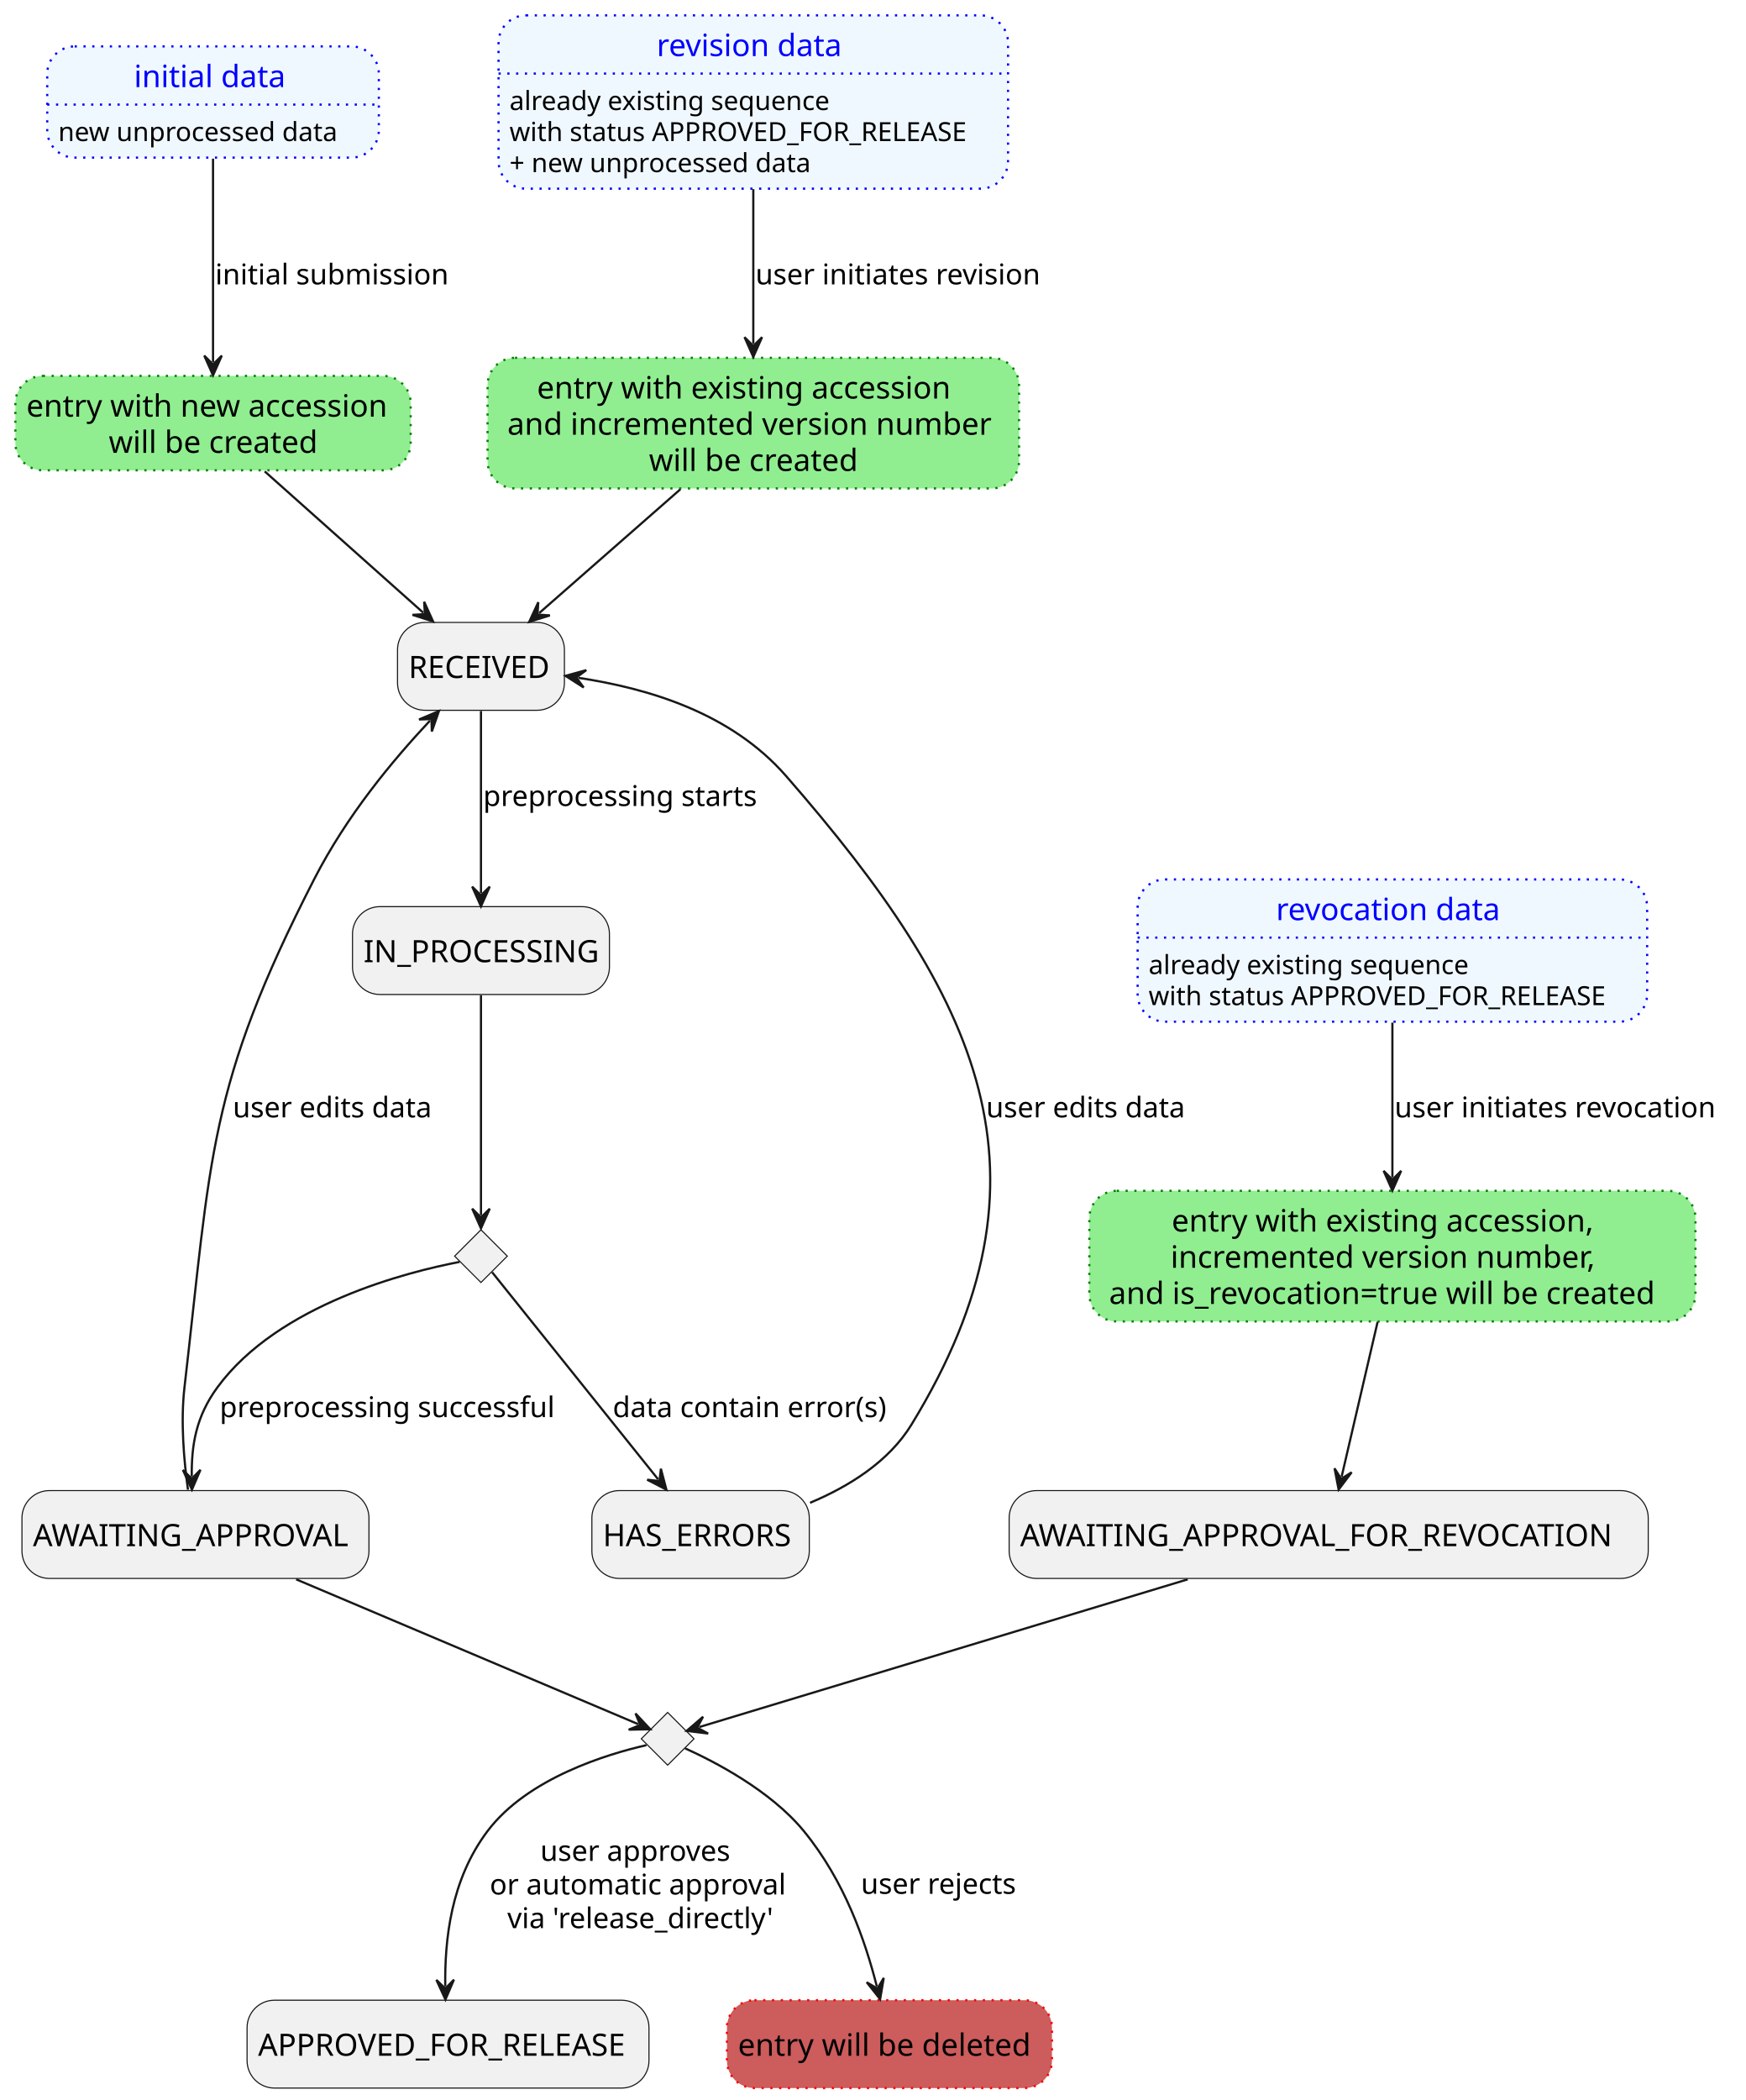
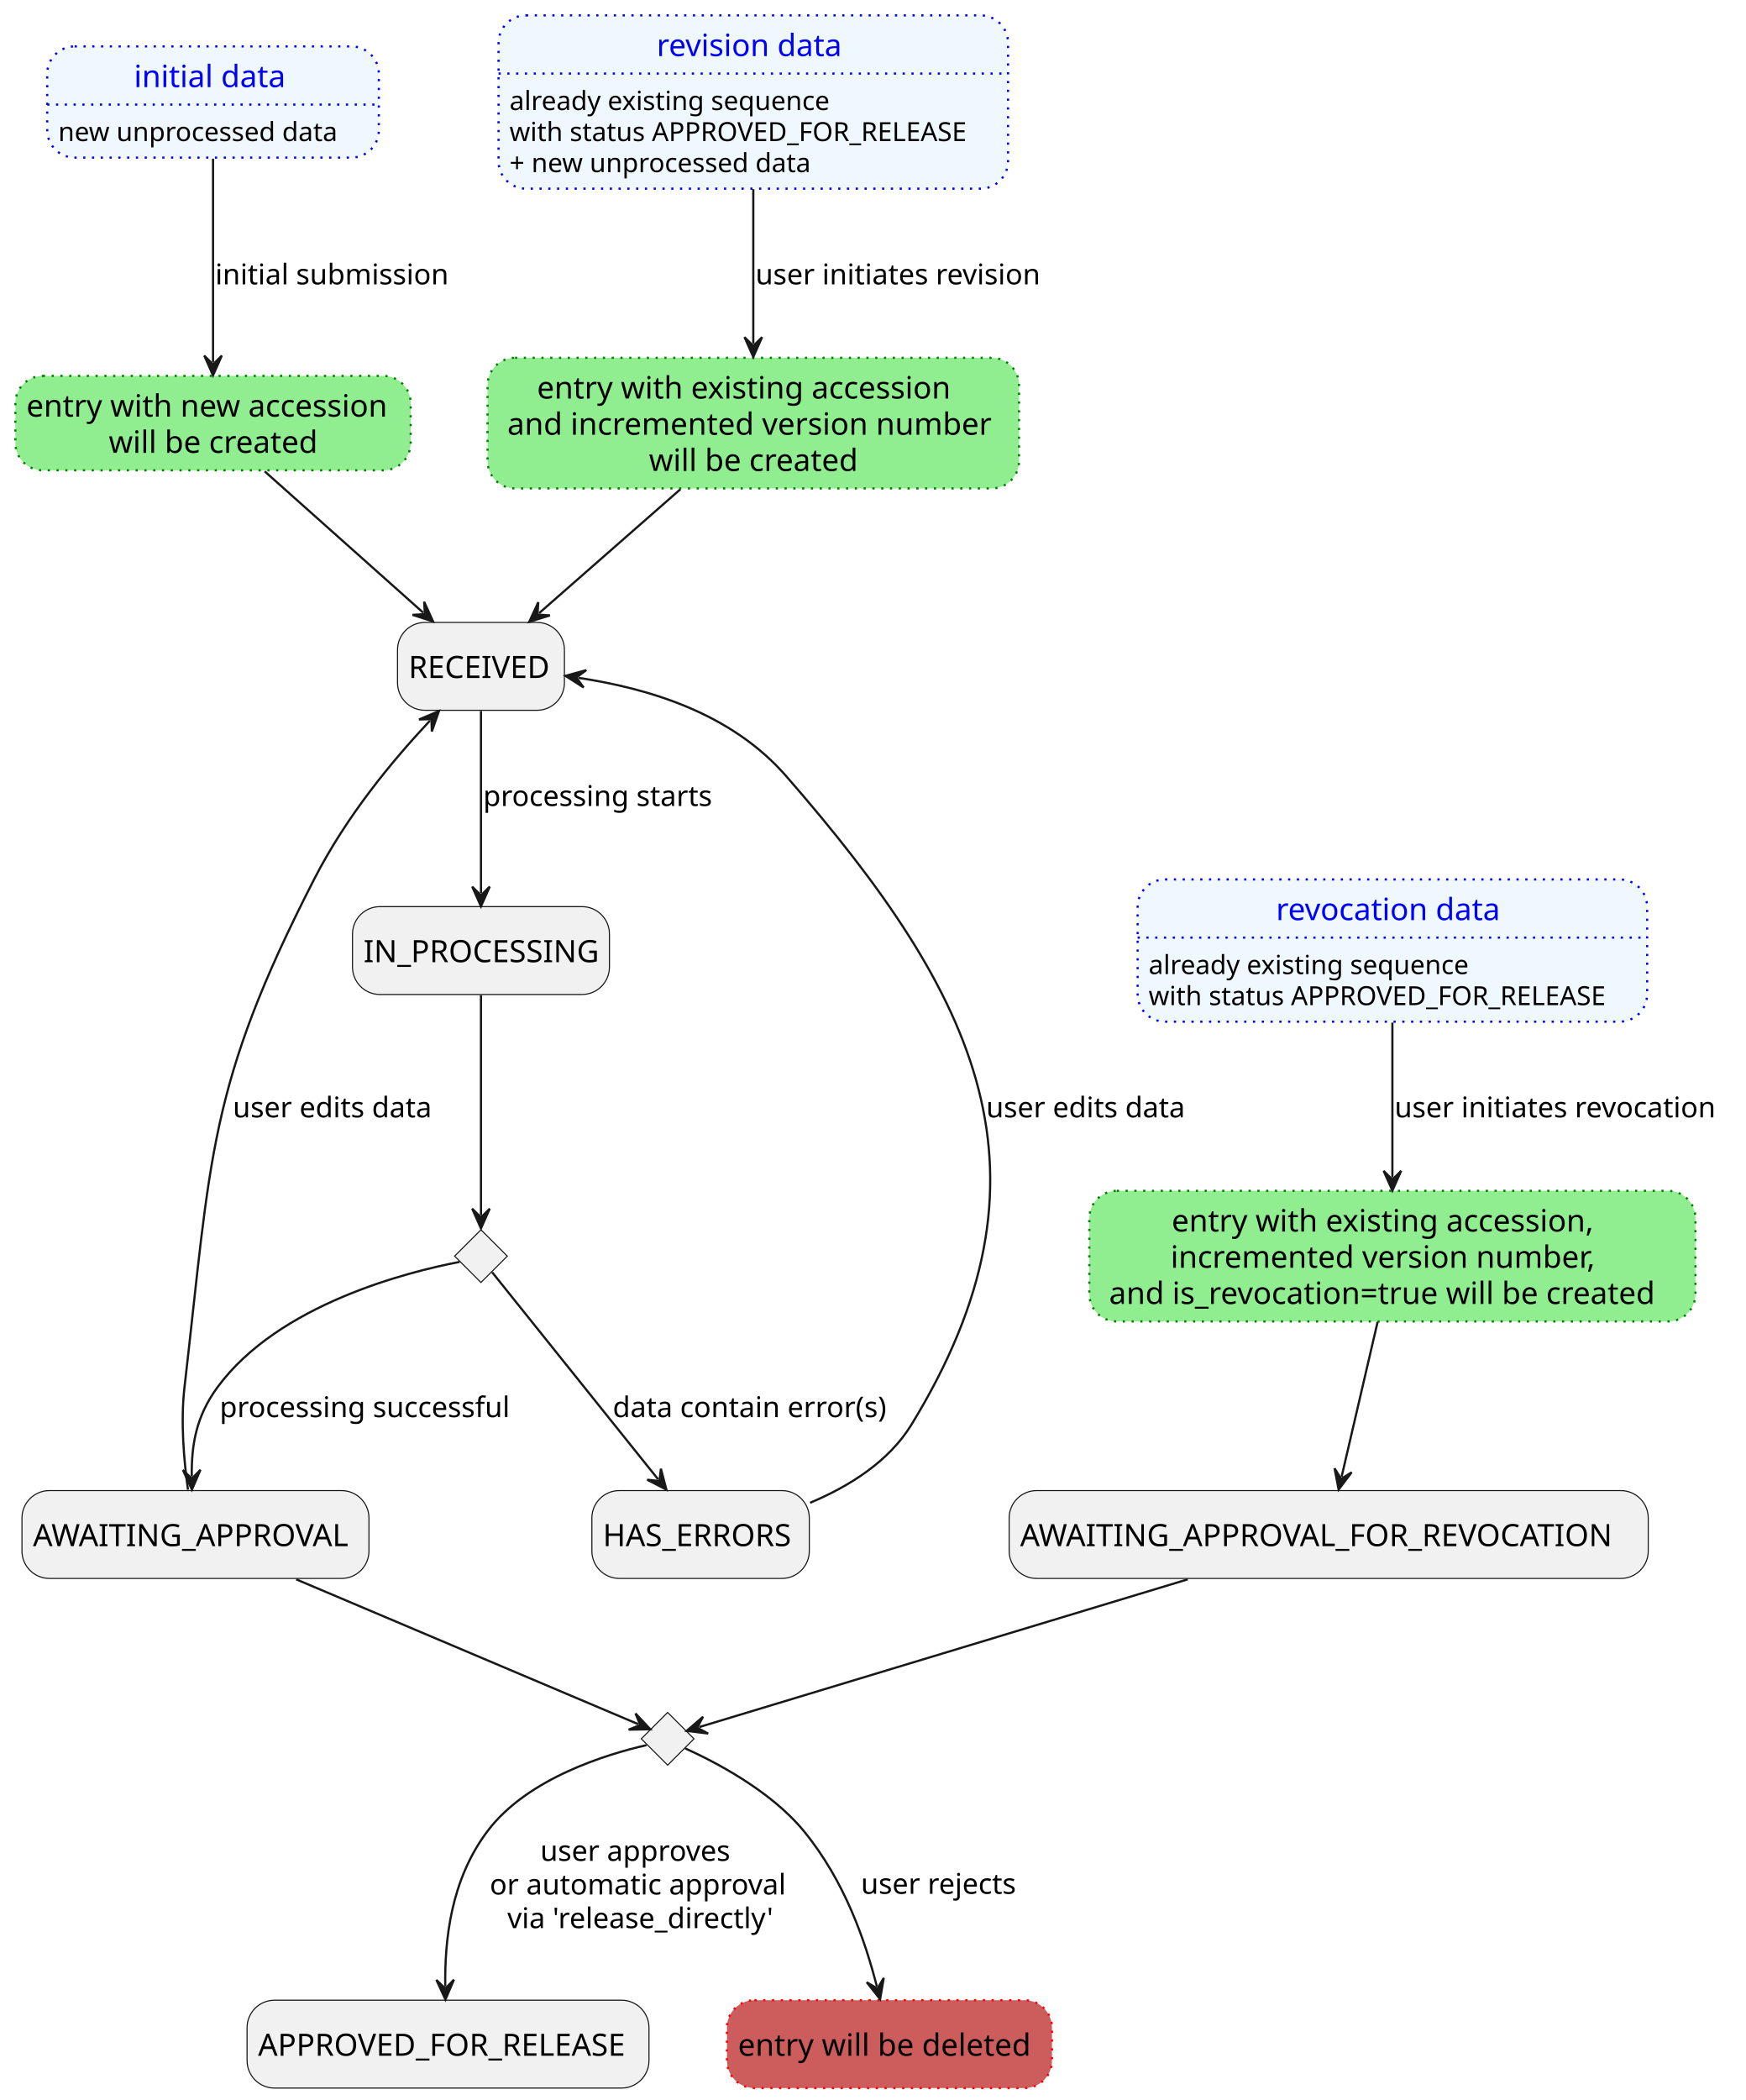
<svg xmlns="http://www.w3.org/2000/svg" contentStyleType="text/css" height="956px" preserveAspectRatio="none" style="width:795px;height:956px;background:#FFFFFF;" version="1.1" viewBox="0 0 795 956" width="795px" zoomAndPan="magnify">
  <defs />
  <g>
    <g id="INITIAL_DATA">
      <rect fill="#F0F8FF" height="50.621" rx="12.5" ry="12.5" style="stroke:#0000FF;stroke-width:1.0;stroke-dasharray:1.0,3.0;" width="151" x="21.5" y="21.13" />
      <line style="stroke:#0000FF;stroke-width:1.0;stroke-dasharray:1.0,3.0;" x1="21.5" x2="172.5" y1="47.618" y2="47.618" />
      <text fill="#0000FF" font-family="sans-serif" font-size="14" lengthAdjust="spacing" textLength="72" x="61" y="39.665">initial data</text>
      <text fill="#000000" font-family="sans-serif" font-size="12" lengthAdjust="spacing" textLength="131" x="26.5" y="64.22">new unprocessed data</text>
    </g>
    <g id="REVISION_DATA">
      <rect fill="#F0F8FF" height="78.887" rx="12.5" ry="12.5" style="stroke:#0000FF;stroke-width:1.0;stroke-dasharray:1.0,3.0;" width="232" x="227" y="7" />
      <line style="stroke:#0000FF;stroke-width:1.0;stroke-dasharray:1.0,3.0;" x1="227" x2="459" y1="33.488" y2="33.488" />
      <text fill="#0000FF" font-family="sans-serif" font-size="14" lengthAdjust="spacing" textLength="88" x="299" y="25.535">revision data</text>
      <text fill="#000000" font-family="sans-serif" font-size="12" lengthAdjust="spacing" textLength="150" x="232" y="50.09">already existing sequence</text>
      <text fill="#000000" font-family="sans-serif" font-size="12" lengthAdjust="spacing" textLength="212" x="232" y="64.223">with status APPROVED_FOR_RELEASE</text>
      <text fill="#000000" font-family="sans-serif" font-size="12" lengthAdjust="spacing" textLength="145" x="232" y="78.356">+ new unprocessed data</text>
    </g>
    <g id="REVOKED_DATA">
      <rect fill="#F0F8FF" height="64.754" rx="12.5" ry="12.5" style="stroke:#0000FF;stroke-width:1.0;stroke-dasharray:1.0,3.0;" width="232" x="518" y="400.35" />
      <line style="stroke:#0000FF;stroke-width:1.0;stroke-dasharray:1.0,3.0;" x1="518" x2="750" y1="426.838" y2="426.838" />
      <text fill="#0000FF" font-family="sans-serif" font-size="14" lengthAdjust="spacing" textLength="106" x="581" y="418.885">revocation data</text>
      <text fill="#000000" font-family="sans-serif" font-size="12" lengthAdjust="spacing" textLength="150" x="523" y="443.44">already existing sequence</text>
      <text fill="#000000" font-family="sans-serif" font-size="12" lengthAdjust="spacing" textLength="212" x="523" y="457.573">with status APPROVED_FOR_RELEASE</text>
    </g>
    <rect fill="#F1F1F1" height="40" rx="12.5" ry="12.5" style="stroke:#181818;stroke-width:0.5;" width="291" x="459.5" y="678.57" />
    <text fill="#000000" font-family="sans-serif" font-size="14" lengthAdjust="spacing" textLength="281" x="464.5" y="703.861">AWAITING_APPROVAL_FOR_REVOCATION</text>
    <rect fill="#F1F1F1" height="40" rx="12.5" ry="12.5" style="stroke:#181818;stroke-width:0.5;" width="76" x="181" y="283.35" />
    <text fill="#000000" font-family="sans-serif" font-size="14" lengthAdjust="spacing" textLength="66" x="186" y="308.641">RECEIVED</text>
    <rect fill="#F1F1F1" height="40" rx="12.5" ry="12.5" style="stroke:#181818;stroke-width:0.5;" width="117" x="160.5" y="412.73" />
    <text fill="#000000" font-family="sans-serif" font-size="14" lengthAdjust="spacing" textLength="107" x="165.5" y="438.021">IN_PROCESSING</text>
    <rect fill="#F1F1F1" height="40" rx="12.5" ry="12.5" style="stroke:#181818;stroke-width:0.5;" width="99" x="269.5" y="678.57" />
    <text fill="#000000" font-family="sans-serif" font-size="14" lengthAdjust="spacing" textLength="89" x="274.5" y="703.861">HAS_ERRORS</text>
    <rect fill="#F1F1F1" height="40" rx="12.5" ry="12.5" style="stroke:#181818;stroke-width:0.5;" width="183" x="112.5" y="910.57" />
    <text fill="#000000" font-family="sans-serif" font-size="14" lengthAdjust="spacing" textLength="173" x="117.5" y="935.861">APPROVED_FOR_RELEASE</text>
    <rect fill="#F1F1F1" height="40" rx="12.5" ry="12.5" style="stroke:#181818;stroke-width:0.5;" width="158" x="10" y="678.57" />
    <text fill="#000000" font-family="sans-serif" font-size="14" lengthAdjust="spacing" textLength="148" x="15" y="703.861">AWAITING_APPROVAL</text>
    <rect fill="#90EE90" height="42.977" rx="12.5" ry="12.5" style="stroke:#008000;stroke-width:1.0;stroke-dasharray:1.0,3.0;" width="180" x="7" y="171.13" />
    <text fill="#000000" font-family="sans-serif" font-size="14" lengthAdjust="spacing" textLength="170" x="12" y="189.665">entry with new accession</text>
    <text fill="#000000" font-family="sans-serif" font-size="14" lengthAdjust="spacing" textLength="99" x="49.5" y="206.153">will be created</text>
    <rect fill="#90EE90" height="59.465" rx="12.5" ry="12.5" style="stroke:#008000;stroke-width:1.0;stroke-dasharray:1.0,3.0;" width="242" x="222" y="162.89" />
    <text fill="#000000" font-family="sans-serif" font-size="14" lengthAdjust="spacing" textLength="197" x="244.5" y="181.425">entry with existing accession</text>
    <text fill="#000000" font-family="sans-serif" font-size="14" lengthAdjust="spacing" textLength="228" x="231" y="197.913">and incremented version number</text>
    <text fill="#000000" font-family="sans-serif" font-size="14" lengthAdjust="spacing" textLength="99" x="295.5" y="214.402">will be created</text>
    <rect fill="#90EE90" height="59.465" rx="12.5" ry="12.5" style="stroke:#008000;stroke-width:1.0;stroke-dasharray:1.0,3.0;" width="276" x="496" y="542.11" />
    <text fill="#000000" font-family="sans-serif" font-size="14" lengthAdjust="spacing" textLength="201" x="533.5" y="560.645">entry with existing accession,</text>
    <text fill="#000000" font-family="sans-serif" font-size="14" lengthAdjust="spacing" textLength="202" x="533" y="577.133">incremented version number,</text>
    <text fill="#000000" font-family="sans-serif" font-size="14" lengthAdjust="spacing" textLength="262" x="505" y="593.622">and is_revocation=true will be created</text>
    <rect fill="#CD5C5C" height="40" rx="12.5" ry="12.5" style="stroke:#FF0000;stroke-width:1.0;stroke-dasharray:1.0,3.0;" width="148" x="331" y="910.57" />
    <text fill="#000000" font-family="sans-serif" font-size="14" lengthAdjust="spacing" textLength="138" x="336" y="935.861">entry will be deleted</text>
    <g id="elem_is_error">
      <polygon fill="#F1F1F1" points="219,559.84,231,571.84,219,583.84,207,571.84,219,559.84" style="stroke:#181818;stroke-width:0.5;" />
    </g>
    <g id="elem_is_approved">
      <polygon fill="#F1F1F1" points="304,779.57,316,791.57,304,803.57,292,791.57,304,779.57" style="stroke:#181818;stroke-width:0.5;" />
    </g>
    <g id="link_INITIAL_DATA_CREATING_SUBMIT">
      <path d="M97,72.23 C97,100.08 97,138.81 97,164.89 " fill="none" id="INITIAL_DATA-to-CREATING_SUBMIT" style="stroke:#181818;stroke-width:1.0;" />
      <polygon fill="#181818" points="97,170.89,101,161.89,97,165.89,93,161.89,97,170.89" style="stroke:#181818;stroke-width:1.0;" />
      <text fill="#000000" font-family="sans-serif" font-size="13" lengthAdjust="spacing" textLength="113" x="98" y="129.458">initial submission</text>
    </g>
    <g id="link_CREATING_SUBMIT_RECEIVED">
      <path d="M120.52,214.58 C142.68,234.33 171.131,259.688 192.71,278.918 " fill="none" id="CREATING_SUBMIT-to-RECEIVED" style="stroke:#181818;stroke-width:1.0;" />
      <polygon fill="#181818" points="197.19,282.91,193.132,273.936,193.457,279.584,187.81,279.909,197.19,282.91" style="stroke:#181818;stroke-width:1.0;" />
    </g>
    <g id="link_REVISION_DATA_CREATING_REVISE">
      <path d="M343,86.08 C343,110.1 343,134.49 343,156.49 " fill="none" id="REVISION_DATA-to-CREATING_REVISE" style="stroke:#181818;stroke-width:1.0;" />
      <polygon fill="#181818" points="343,162.49,347,153.49,343,157.49,339,153.49,343,162.49" style="stroke:#181818;stroke-width:1.0;" />
      <text fill="#000000" font-family="sans-serif" font-size="13" lengthAdjust="spacing" textLength="136" x="344" y="129.458">user initiates revision</text>
    </g>
    <g id="link_CREATING_REVISE_RECEIVED">
      <path d="M309.77,222.76 C287.96,241.88 264.561,262.394 245.481,279.124 " fill="none" id="CREATING_REVISE-to-RECEIVED" style="stroke:#181818;stroke-width:1.0;" />
      <polygon fill="#181818" points="240.97,283.08,250.374,280.154,244.73,279.784,245.1,274.139,240.97,283.08" style="stroke:#181818;stroke-width:1.0;" />
    </g>
    <g id="link_REVOKED_DATA_CREATING_REVOKE">
      <path d="M634,465.53 C634,488.63 634,513.63 634,536.01 " fill="none" id="REVOKED_DATA-to-CREATING_REVOKE" style="stroke:#181818;stroke-width:1.0;" />
      <polygon fill="#181818" points="634,542.01,638,533.01,634,537.01,630,533.01,634,542.01" style="stroke:#181818;stroke-width:1.0;" />
      <text fill="#000000" font-family="sans-serif" font-size="13" lengthAdjust="spacing" textLength="152" x="635" y="508.678">user initiates revocation</text>
    </g>
    <g id="link_CREATING_REVOKE_AWAITING_APPROVAL_FOR_REVOCATION">
      <path d="M627.27,601.77 C621.82,625.23 615.64,651.806 610.88,672.266 " fill="none" id="CREATING_REVOKE-to-AWAITING_APPROVAL_FOR_REVOCATION" style="stroke:#181818;stroke-width:1.0;" />
      <polygon fill="#181818" points="609.52,678.11,615.455,670.25,610.653,673.24,607.663,668.438,609.52,678.11" style="stroke:#181818;stroke-width:1.0;" />
    </g>
    <g id="link_AWAITING_APPROVAL_FOR_REVOCATION_is_approved">
      <path d="M540.8,718.98 C465.17,741.84 351.383,776.243 318.413,786.213 " fill="none" id="AWAITING_APPROVAL_FOR_REVOCATION-to-is_approved" style="stroke:#181818;stroke-width:1.0;" />
      <polygon fill="#181818" points="312.67,787.95,322.442,789.174,317.456,786.503,320.127,781.516,312.67,787.95" style="stroke:#181818;stroke-width:1.0;" />
    </g>
    <g id="link_RECEIVED_IN_PROCESSING">
      <path d="M219,323.7 C219,347.78 219,382.65 219,406.62 " fill="none" id="RECEIVED-to-IN_PROCESSING" style="stroke:#181818;stroke-width:1.0;" />
      <polygon fill="#181818" points="219,412.62,223,403.62,219,407.62,215,403.62,219,412.62" style="stroke:#181818;stroke-width:1.0;" />
-       <text fill="#000000" font-family="sans-serif" font-size="13" lengthAdjust="spacing" textLength="129" x="220" y="366.918">preprocessing starts</text>
+       <text fill="#000000" font-family="sans-serif" font-size="13" lengthAdjust="spacing" textLength="129" x="220" y="366.918">processing starts</text>
    </g>
    <g id="link_IN_PROCESSING_is_error">
      <path d="M219,453.08 C219,482.02 219,529.67 219,553.23 " fill="none" id="IN_PROCESSING-to-is_error" style="stroke:#181818;stroke-width:1.0;" />
      <polygon fill="#181818" points="219,559.23,223,550.23,219,554.23,215,550.23,219,559.23" style="stroke:#181818;stroke-width:1.0;" />
    </g>
    <g id="link_is_error_HAS_ERRORS">
      <path d="M224.1,579.19 C238.58,597.27 276.687,644.789 299.676,673.459 " fill="none" id="is_error-to-HAS_ERRORS" style="stroke:#181818;stroke-width:1.0;" />
      <polygon fill="#181818" points="303.43,678.14,300.92,668.616,300.302,674.239,294.679,673.621,303.43,678.14" style="stroke:#181818;stroke-width:1.0;" />
      <text fill="#000000" font-family="sans-serif" font-size="13" lengthAdjust="spacing" textLength="127" x="279" y="645.138">data contain error(s)</text>
    </g>
    <g id="link_HAS_ERRORS_RECEIVED">
      <path d="M368.84,684.13 C386.57,676.69 404.69,665.41 415,648.57 C484.78,534.61 445.81,454.08 358,353.35 C332.7,324.32 295.031,313.394 263.401,308.574 " fill="none" id="HAS_ERRORS-to-RECEIVED" style="stroke:#181818;stroke-width:1.0;" />
      <polygon fill="#181818" points="257.47,307.67,265.765,312.98,262.413,308.423,266.97,305.072,257.47,307.67" style="stroke:#181818;stroke-width:1.0;" />
      <text fill="#000000" font-family="sans-serif" font-size="13" lengthAdjust="spacing" textLength="93" x="449" y="508.678">user edits data</text>
    </g>
    <g id="link_AWAITING_APPROVAL_RECEIVED">
      <path d="M85.59,678.18 C83.75,665.01 82.19,647.21 84,631.57 C96.19,526.22 94.63,494.73 143,400.35 C158.03,371.03 178.621,346.401 195.761,328.081 " fill="none" id="AWAITING_APPROVAL-to-RECEIVED" style="stroke:#181818;stroke-width:1.0;" />
      <polygon fill="#181818" points="199.86,323.7,190.79,327.539,196.444,327.351,196.632,333.005,199.86,323.7" style="stroke:#181818;stroke-width:1.0;" />
      <text fill="#000000" font-family="sans-serif" font-size="13" lengthAdjust="spacing" textLength="93" x="106" y="508.678">user edits data</text>
    </g>
    <g id="link_is_error_AWAITING_APPROVAL">
      <path d="M209.28,574.47 C185.99,578.92 126.85,593.61 99,631.57 C89.2,644.93 87.148,657.96 87.318,672.15 " fill="none" id="is_error-to-AWAITING_APPROVAL" style="stroke:#181818;stroke-width:1.0;" />
      <polygon fill="#181818" points="87.39,678.15,91.282,669.103,87.33,673.15,83.282,669.199,87.39,678.15" style="stroke:#181818;stroke-width:1.0;" />
-       <text fill="#000000" font-family="sans-serif" font-size="13" lengthAdjust="spacing" textLength="160" x="100" y="645.138">preprocessing successful</text>
+       <text fill="#000000" font-family="sans-serif" font-size="13" lengthAdjust="spacing" textLength="160" x="100" y="645.138">processing successful</text>
    </g>
    <g id="link_AWAITING_APPROVAL_is_approved">
      <path d="M134.86,718.98 C187.64,741.32 264.844,774.001 290.575,784.891 " fill="none" id="AWAITING_APPROVAL-to-is_approved" style="stroke:#181818;stroke-width:1.0;" />
      <polygon fill="#181818" points="296.1,787.23,289.371,780.038,291.495,785.281,286.253,787.406,296.1,787.23" style="stroke:#181818;stroke-width:1.0;" />
    </g>
    <g id="link_is_approved_APPROVED_FOR_RELEASE">
      <path d="M294.37,794.46 C276.94,798.42 240.31,809.3 222,833.57 C205.15,855.91 202.46,883.331 202.74,904.27 " fill="none" id="is_approved-to-APPROVED_FOR_RELEASE" style="stroke:#181818;stroke-width:1.0;" />
      <polygon fill="#181818" points="202.82,910.27,206.699,901.217,202.753,905.27,198.7,901.324,202.82,910.27" style="stroke:#181818;stroke-width:1.0;" />
      <text fill="#000000" font-family="sans-serif" font-size="13" lengthAdjust="spacing" textLength="88" x="246" y="847.138">user approves</text>
      <text fill="#000000" font-family="sans-serif" font-size="13" lengthAdjust="spacing" textLength="138" x="223" y="862.449">or automatic approval</text>
      <text fill="#000000" font-family="sans-serif" font-size="13" lengthAdjust="spacing" textLength="126" x="231" y="877.76">via 'release_directly'</text>
    </g>
    <g id="link_is_approved_DELETION">
      <path d="M311.96,795.92 C324.95,801.77 350.79,815 366,833.57 C384.69,856.39 393.953,883.557 399.263,904.317 " fill="none" id="is_approved-to-DELETION" style="stroke:#181818;stroke-width:1.0;" />
      <polygon fill="#181818" points="400.75,910.13,402.395,900.419,399.511,905.286,394.644,902.402,400.75,910.13" style="stroke:#181818;stroke-width:1.0;" />
      <text fill="#000000" font-family="sans-serif" font-size="13" lengthAdjust="spacing" textLength="73" x="392" y="862.138">user rejects</text>
    </g>
  </g>
</svg>
